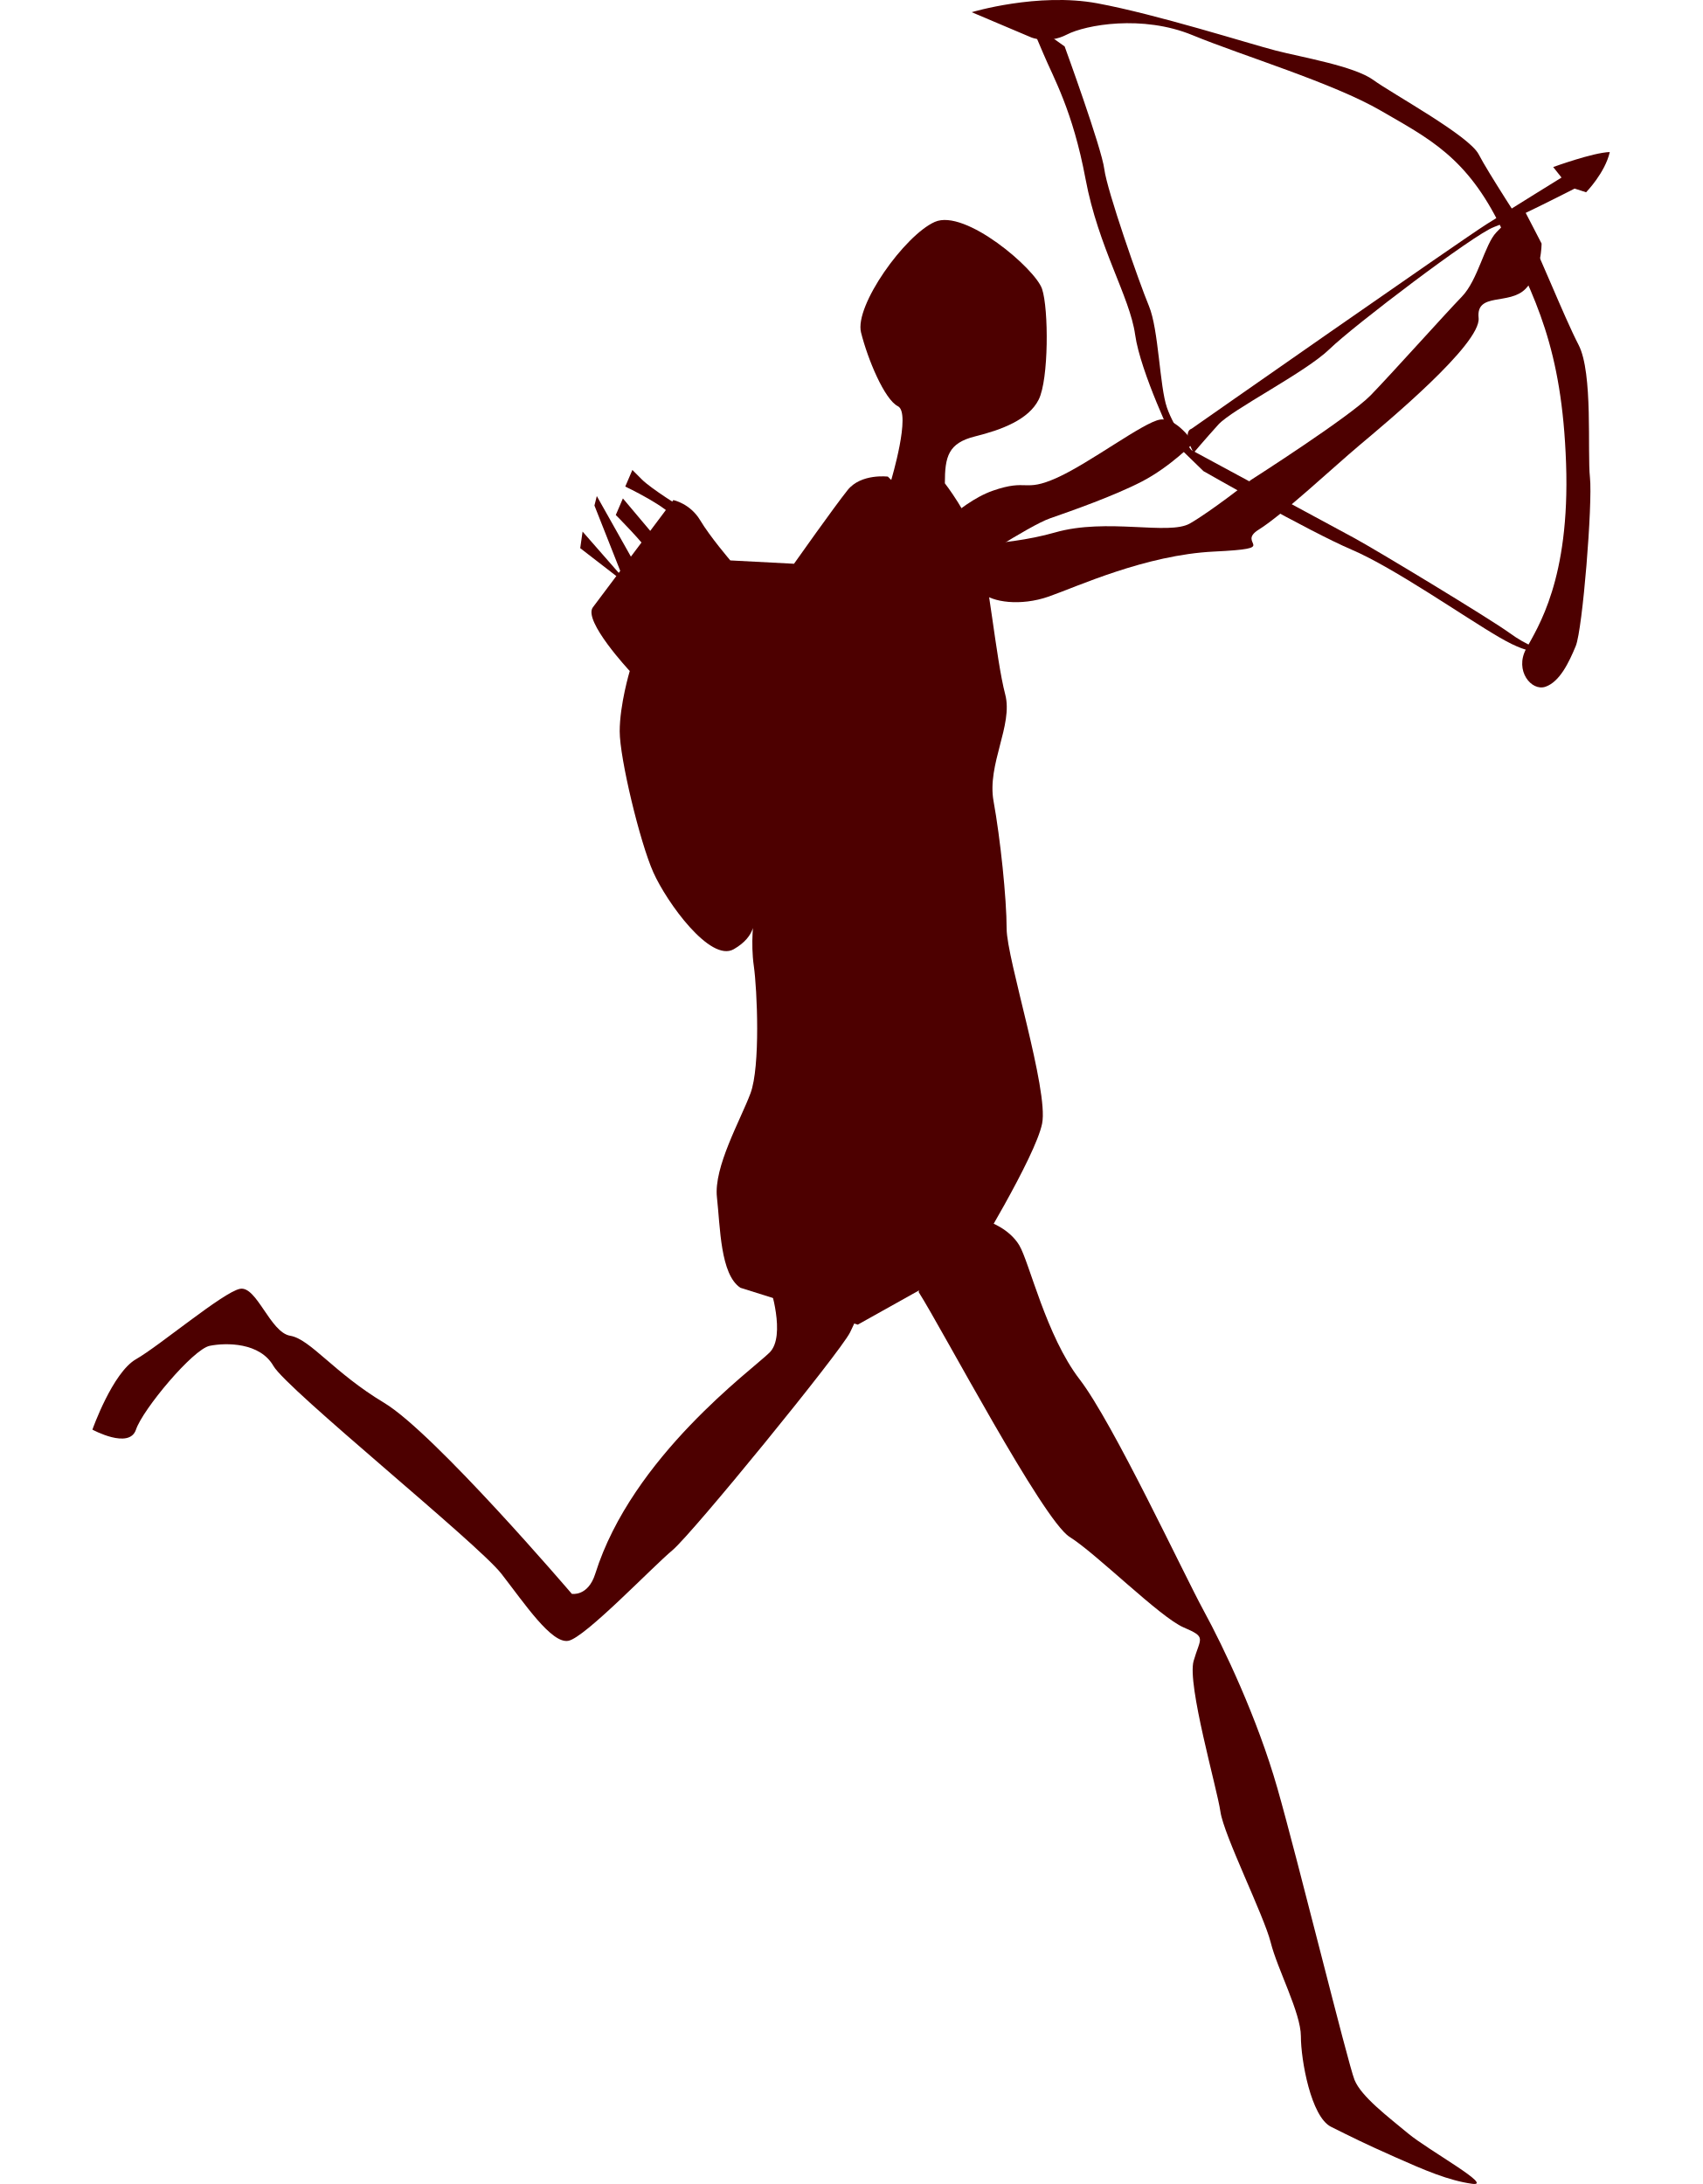
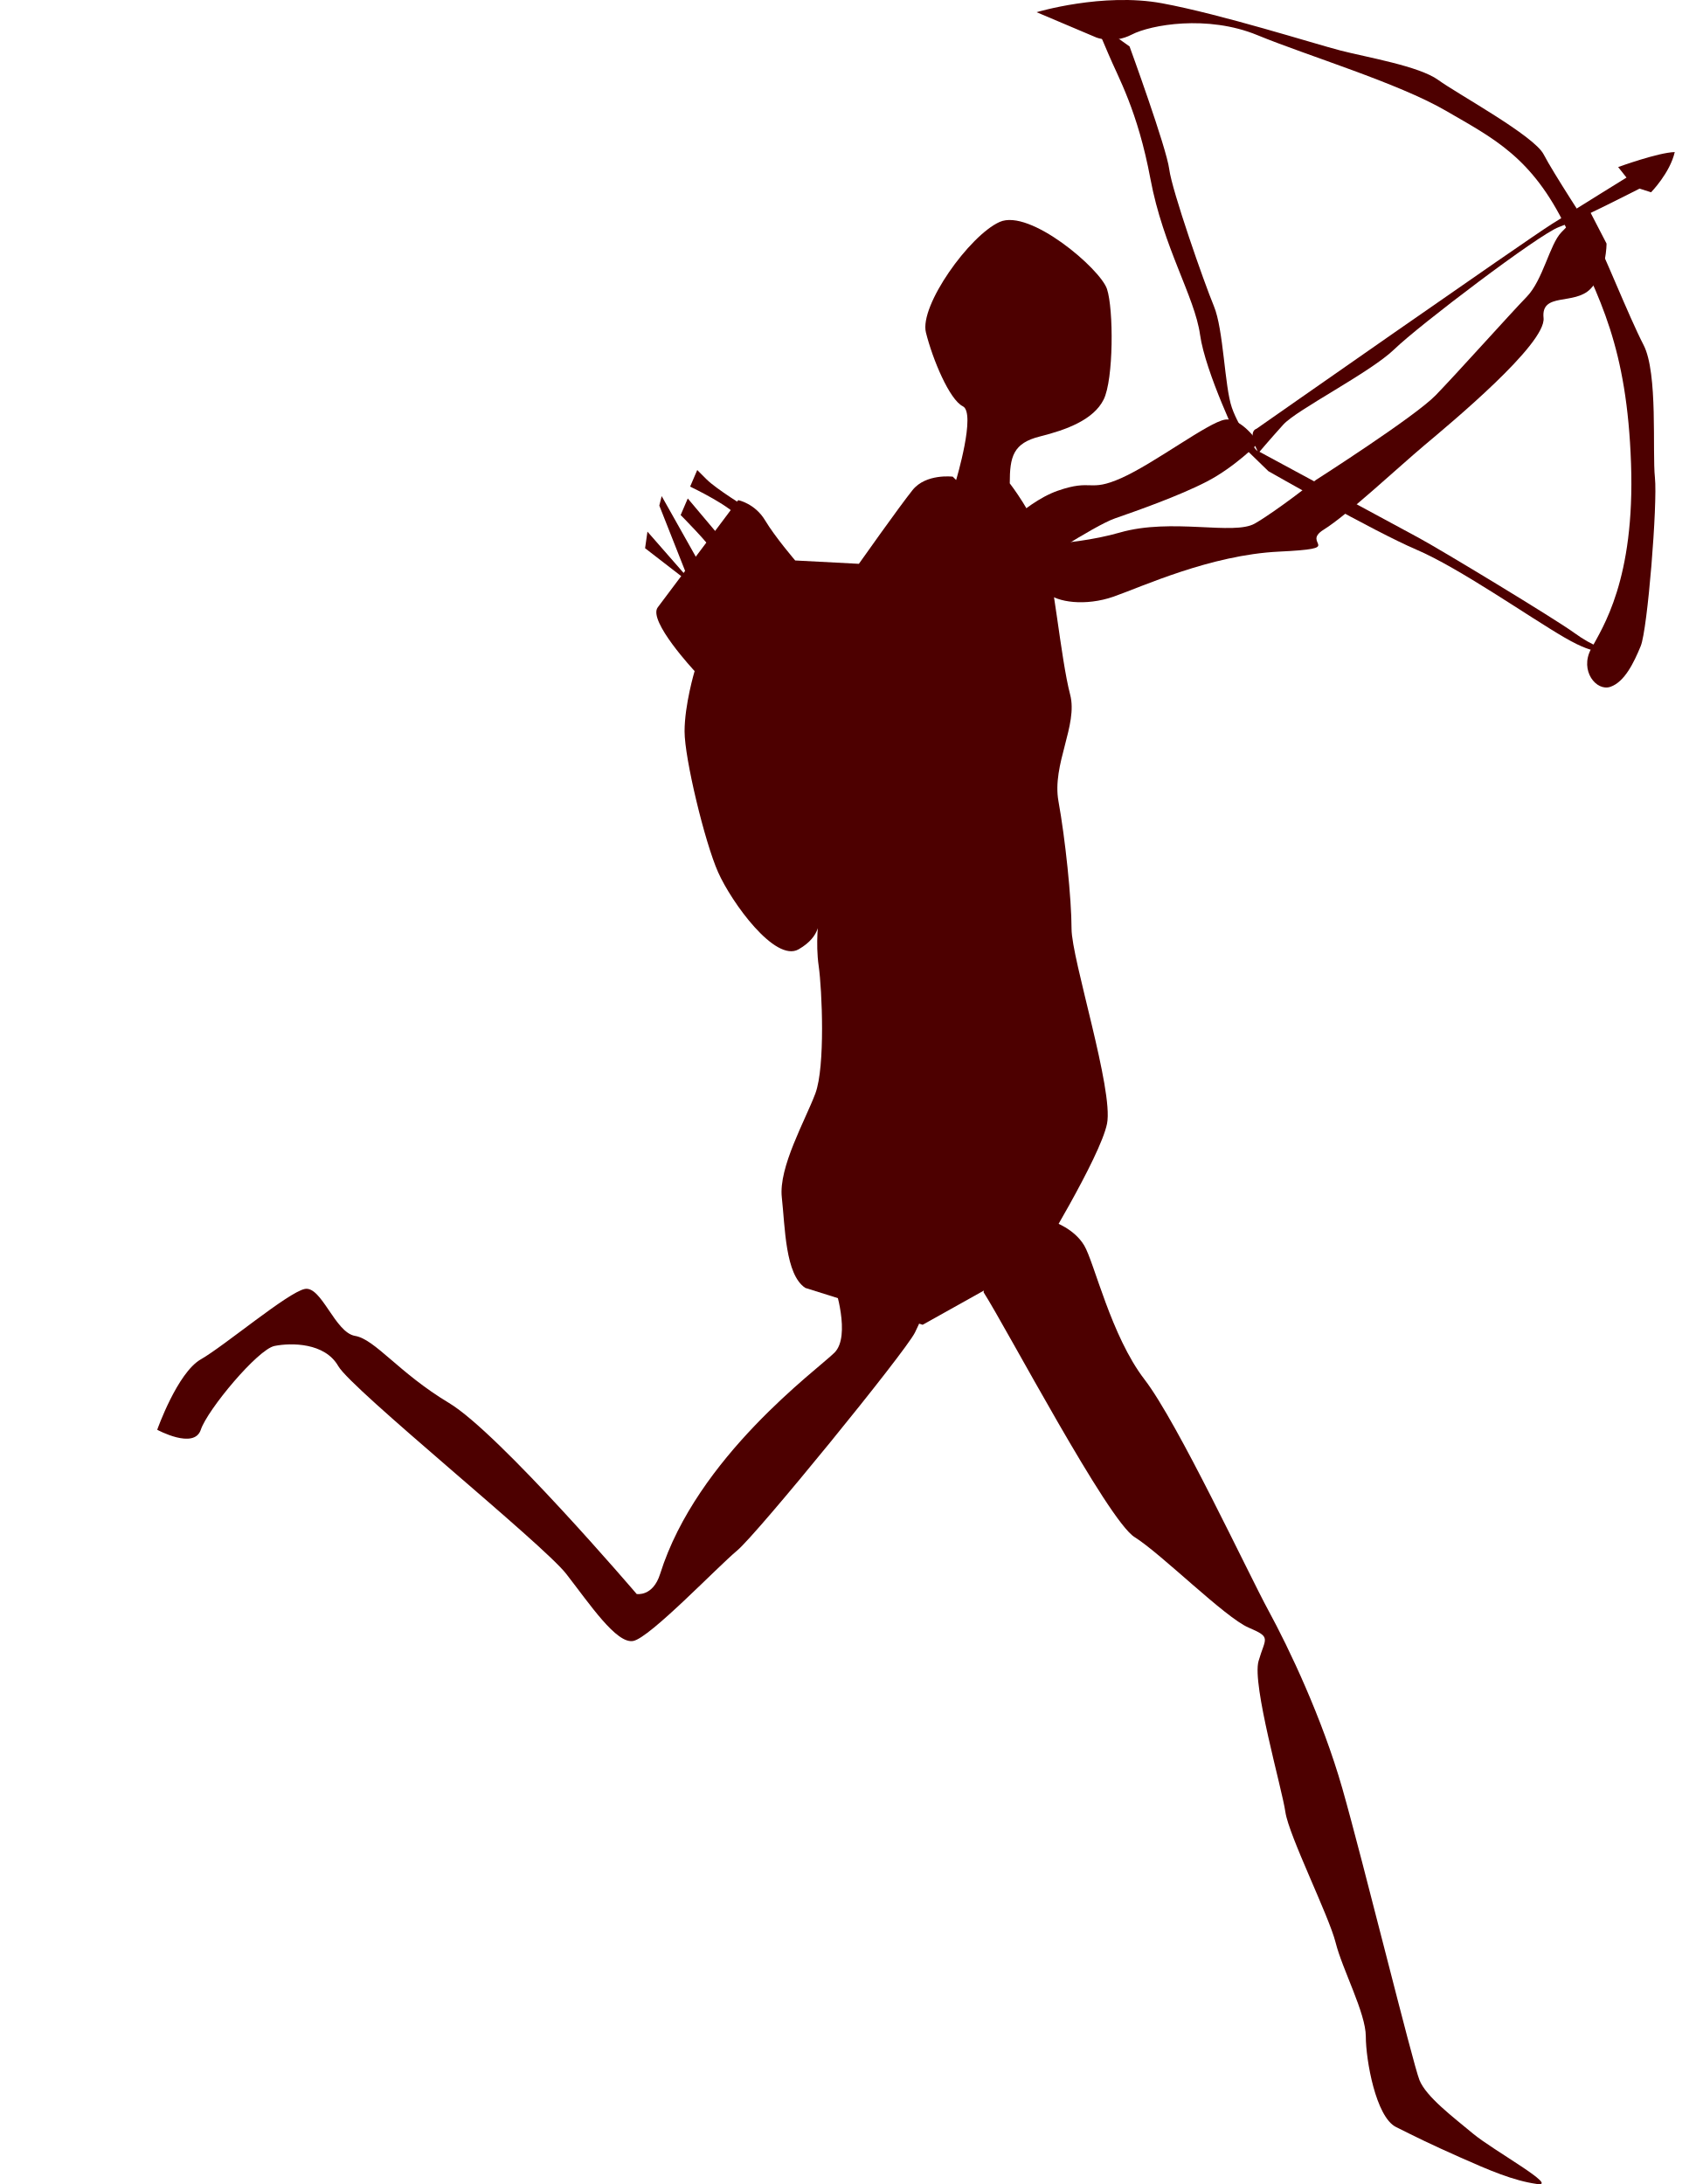
- <svg xmlns="http://www.w3.org/2000/svg" width="62.27mm" height="79.912mm" viewBox="0 0 62.27 79.912" version="1.1" id="svg1">
-   <g transform="translate(3.3801,0) scale(0.9495436)">
-     <defs id="defs1" />
-     <path style="fill:#4d0000;fill-opacity:1;stroke:none;stroke-width:6;stroke-linecap:square;paint-order:markers stroke fill" d="m 32.842,18.625 c 0,-1.033 0.129,-1.55 1.162,-1.808 1.033,-0.258 2.067,-0.646 2.454,-1.421 0.387,-0.775 0.387,-3.487 0.129,-4.262 -0.258,-0.775 -2.971,-3.1 -4.133,-2.583 -1.162,0.517 -3.1,3.229 -2.841,4.262 0.258,1.033 0.904,2.583 1.421,2.841 0.517,0.258 -0.258,2.841 -0.258,2.841 l -0.129,-0.129 c 0,0 -1.033,-0.129 -1.55,0.517 -0.517,0.646 -2.067,2.841 -2.067,2.841 l -2.454,-0.129 c 0,0 -0.775,-0.904 -1.162,-1.55 -0.387,-0.646 -1.033,-0.775 -1.033,-0.775 0,0 -2.712,3.616 -3.1,4.133 -0.387,0.517 1.421,2.454 1.421,2.454 0,0 -0.387,1.292 -0.387,2.325 0,1.033 0.775,4.262 1.292,5.425 0.517,1.162 2.196,3.487 3.1,2.971 0.904,-0.517 0.775,-1.162 0.775,-1.162 0,0 -0.129,0.904 0,1.808 0.129,0.904 0.258,3.875 -0.129,4.908 -0.387,1.033 -1.421,2.841 -1.292,4.004 0.129,1.162 0.129,2.971 0.904,3.487 l 4.521,1.421 4.391,-2.454 c 0,0 2.454,-4.004 2.712,-5.295 0.258,-1.292 -1.367,-6.347 -1.367,-7.51 0,-1.162 -0.245,-3.491 -0.504,-4.912 -0.258,-1.421 0.76,-2.934 0.45,-4.111 -0.365,-1.388 -0.646,-4.65 -1.033,-5.812 -0.387,-1.162 -1.292,-2.325 -1.292,-2.325 z" id="path1-6" />
-     <path style="fill:#4d0000;fill-opacity:1;stroke:none;stroke-width:6;stroke-linecap:square;paint-order:markers stroke fill" d="m 32.432,21.042 c 0,0 2.65,0.054 4.651,-0.523 2.001,-0.576 4.386,0.121 5.201,-0.348 0.815,-0.468 2.351,-1.677 2.351,-1.677 0,0 3.802,-2.429 4.612,-3.262 0.81,-0.834 2.878,-3.146 3.508,-3.795 0.63,-0.648 0.885,-2.022 1.335,-2.485 0.45,-0.463 0.99,-1.019 0.99,-1.019 l 0.751,1.451 c 0,0 0.016,1.096 -0.615,1.744 -0.63,0.648 -1.916,0.118 -1.811,1.122 0.106,1.003 -3.596,4.07 -4.589,4.906 -0.993,0.836 -2.976,2.691 -3.881,3.252 -0.905,0.561 0.924,0.718 -1.723,0.846 -2.647,0.129 -5.278,1.353 -6.369,1.734 -1.091,0.381 -2.189,0.214 -2.56,-0.146 -0.37,-0.36 -1.852,-1.801 -1.852,-1.801 z" id="path2-2" />
-     <path style="fill:#4d0000;fill-opacity:1;stroke:none;stroke-width:6;stroke-linecap:square;paint-order:markers stroke fill" d="m 31.885,21.05 c 0,0 1.438,-1.664 2.801,-2.14 1.363,-0.476 1.188,0.075 2.459,-0.492 1.271,-0.566 3.349,-2.148 3.987,-2.249 0.638,-0.1 1.291,0.895 1.291,0.895 0,0 -0.9,0.926 -1.988,1.49 -1.088,0.563 -2.724,1.135 -3.542,1.42 -0.818,0.286 -3.352,1.966 -3.352,1.966 z" id="path3-8" />
-     <path style="fill:#4d0000;fill-opacity:1;stroke:none;stroke-width:6;stroke-linecap:square;paint-order:markers stroke fill" d="m 33.876,0.47 c 0,0 2.547,-0.767 4.836,-0.343 2.289,0.424 5.868,1.561 6.876,1.821 1.008,0.26 3.023,0.597 3.761,1.134 0.738,0.538 3.684,2.14 4.059,2.865 0.376,0.725 1.683,2.716 1.963,3.169 0.28,0.453 1.322,3.087 1.886,4.175 0.563,1.088 0.332,4.105 0.438,5.109 0.106,1.003 -0.282,5.85 -0.547,6.493 -0.265,0.643 -0.62,1.379 -1.165,1.569 -0.545,0.19 -1.196,-0.622 -0.751,-1.451 0.445,-0.828 1.698,-2.673 1.543,-7.146 -0.155,-4.473 -1.186,-6.377 -2.504,-9.098 C 52.954,6.046 51.482,5.336 49.64,4.266 47.798,3.196 44.313,2.149 42.383,1.355 40.454,0.56 38.268,0.956 37.542,1.332 36.817,1.708 36.174,1.443 36.174,1.443 Z" id="path4-1" />
-     <path style="fill:#4d0000;fill-opacity:1;stroke:none;stroke-width:6;stroke-linecap:square;paint-order:markers stroke fill" d="m 37.457,1.79 c 0,0 1.425,3.907 1.528,4.728 0.103,0.821 1.341,4.365 1.719,5.273 0.378,0.908 0.409,3.1 0.695,3.918 0.286,0.818 0.937,1.631 0.937,1.631 0,0 5.431,2.937 6.259,3.382 0.828,0.445 5.25,3.122 5.989,3.66 0.738,0.538 1.196,0.622 1.196,0.622 0,0 -0.177,0.368 -1.559,-0.435 -1.381,-0.802 -4.057,-2.683 -5.711,-3.39 -1.654,-0.707 -5.706,-3.025 -5.706,-3.025 L 41.693,17.074 c 0,0 -1.317,-2.721 -1.521,-4.18 C 39.969,11.436 38.755,9.535 38.261,6.893 37.767,4.251 37.018,2.983 36.64,2.075 36.261,1.167 36.074,0.804 36.074,0.804 Z" id="path5-7" />
-     <path style="fill:#4d0000;fill-opacity:1;stroke:none;stroke-width:6;stroke-linecap:square;paint-order:markers stroke fill" d="m 42.349,16.519 c 0,0 10.391,-7.269 11.381,-7.891 0.99,-0.622 2.87,-1.786 2.87,-1.786 L 56.279,6.437 c 0,0 1.535,-0.56 2.18,-0.578 -0.184,0.806 -0.913,1.55 -0.913,1.55 L 57.104,7.267 c 0,0 -2.344,1.203 -3.111,1.483 -0.767,0.28 -5.398,3.795 -6.329,4.7 -0.931,0.905 -3.759,2.328 -4.286,2.911 -0.526,0.583 -0.951,1.086 -0.951,1.086 0,0 -0.462,-0.788 -0.078,-0.928 z" id="path6-2" />
-     <path style="fill:#4d0000;fill-opacity:1;stroke:none;stroke-width:6;stroke-linecap:square;paint-order:markers stroke fill" d="m 22.721,19.571 c 0,0 -1.187,-0.731 -1.553,-1.096 -0.365,-0.365 -0.365,-0.365 -0.365,-0.365 l -0.274,0.639 c 0,0 1.735,0.822 1.918,1.279 0.183,0.457 0.274,-0.457 0.274,-0.457 z" id="path7-7" />
-     <path style="fill:#4d0000;fill-opacity:1;stroke:none;stroke-width:6;stroke-linecap:square;paint-order:markers stroke fill" d="m 21.899,20.941 -1.461,-1.735 -0.274,0.639 c 0,0 1.096,1.096 1.37,1.553 0.274,0.457 0.365,-0.457 0.365,-0.457 z" id="path8-6" />
-     <path style="fill:#4d0000;fill-opacity:1;stroke:none;stroke-width:6;stroke-linecap:square;paint-order:markers stroke fill" d="m 21.077,22.037 -1.644,-2.922 -0.091,0.365 1.37,3.47 z" id="path9-5" />
-     <path style="fill:#4d0000;fill-opacity:1;stroke:none;stroke-width:6;stroke-linecap:square;paint-order:markers stroke fill" d="m 20.803,22.676 -1.918,-2.192 -0.091,0.639 z" id="path10-2" />
-     <path style="fill:#4d0000;fill-opacity:1;stroke:none;stroke-width:1;stroke-linecap:square;stroke-dasharray:none;stroke-opacity:1;paint-order:markers stroke fill" d="m 26.09,49.535 c 0,0 0.646,1.937 -10e-7,2.583 -0.646,0.646 -5.295,4.004 -6.716,8.524 -0.279,0.889 -0.904,0.775 -0.904,0.775 0,0 -5.295,-6.2 -7.233,-7.362 -1.937,-1.162 -2.841,-2.454 -3.616,-2.583 -0.775,-0.129 -1.292,-1.937 -1.937,-1.808 -0.646,0.129 -3.1,2.196 -4.004,2.712 C 0.775,52.893 0,55.089 0,55.089 c 0,0 1.421,0.775 1.679,0 0.258,-0.775 2.196,-3.1 2.841,-3.229 0.646,-0.129 1.937,-0.129 2.454,0.775 0.517,0.904 7.879,6.845 8.783,8.008 0.904,1.162 1.937,2.712 2.583,2.583 0.646,-0.129 3.229,-2.841 4.004,-3.487 0.775,-0.646 6.458,-7.62 6.845,-8.395 0.387,-0.775 0.775,-1.808 -0.387,-1.808 -1.162,0 -2.712,0 -2.712,0 z" id="path13" />
-     <path style="fill:#4d0000;fill-opacity:1;stroke:none;stroke-width:1;stroke-linecap:square;stroke-dasharray:none;stroke-opacity:1;paint-order:markers stroke fill" d="m 31.836,49.794 c 0.904,1.421 4.779,8.783 5.812,9.429 1.033,0.646 3.487,3.1 4.391,3.487 0.904,0.387 0.646,0.387 0.387,1.292 -0.258,0.904 0.904,4.908 1.033,5.812 0.129,0.904 1.679,4.004 1.937,5.037 0.258,1.033 1.162,2.712 1.162,3.616 0,0.904 0.387,3.1 1.162,3.487 0.775,0.387 1.292,0.646 2.454,1.162 1.162,0.517 2.067,0.904 2.971,1.033 0.904,0.129 -1.679,-1.292 -2.454,-1.937 -0.775,-0.646 -1.808,-1.421 -2.067,-2.067 -0.258,-0.646 -2.196,-8.524 -2.971,-11.237 -0.775,-2.712 -2.067,-5.425 -2.841,-6.845 -0.775,-1.421 -3.487,-7.233 -4.779,-8.912 -1.292,-1.679 -1.937,-4.521 -2.325,-5.166 -0.387,-0.646 -1.162,-0.904 -1.162,-0.904 0,0 -1.421,-0.517 -1.937,0.129 -0.517,0.646 -0.775,2.583 -0.775,2.583 z" id="path14" />
-   </g>
+ <svg xmlns="http://www.w3.org/2000/svg" width="62.27mm" height="79.912mm" viewBox="-6.056 0 65.572 84.15" version="1.1" id="svg1">
+   <defs id="defs1" />
+   <path style="fill:#4d0000;fill-opacity:1;stroke:none;stroke-width:6;stroke-linecap:square;paint-order:markers stroke fill" d="m 32.842,18.625 c 0,-1.033 0.129,-1.55 1.162,-1.808 1.033,-0.258 2.067,-0.646 2.454,-1.421 0.387,-0.775 0.387,-3.487 0.129,-4.262 -0.258,-0.775 -2.971,-3.1 -4.133,-2.583 -1.162,0.517 -3.1,3.229 -2.841,4.262 0.258,1.033 0.904,2.583 1.421,2.841 0.517,0.258 -0.258,2.841 -0.258,2.841 l -0.129,-0.129 c 0,0 -1.033,-0.129 -1.55,0.517 -0.517,0.646 -2.067,2.841 -2.067,2.841 l -2.454,-0.129 c 0,0 -0.775,-0.904 -1.162,-1.55 -0.387,-0.646 -1.033,-0.775 -1.033,-0.775 0,0 -2.712,3.616 -3.1,4.133 -0.387,0.517 1.421,2.454 1.421,2.454 0,0 -0.387,1.292 -0.387,2.325 0,1.033 0.775,4.262 1.292,5.425 0.517,1.162 2.196,3.487 3.1,2.971 0.904,-0.517 0.775,-1.162 0.775,-1.162 0,0 -0.129,0.904 0,1.808 0.129,0.904 0.258,3.875 -0.129,4.908 -0.387,1.033 -1.421,2.841 -1.292,4.004 0.129,1.162 0.129,2.971 0.904,3.487 l 4.521,1.421 4.391,-2.454 c 0,0 2.454,-4.004 2.712,-5.295 0.258,-1.292 -1.367,-6.347 -1.367,-7.51 0,-1.162 -0.245,-3.491 -0.504,-4.912 -0.258,-1.421 0.76,-2.934 0.45,-4.111 -0.365,-1.388 -0.646,-4.65 -1.033,-5.812 -0.387,-1.162 -1.292,-2.325 -1.292,-2.325 z" id="path1-6" />
+   <path style="fill:#4d0000;fill-opacity:1;stroke:none;stroke-width:6;stroke-linecap:square;paint-order:markers stroke fill" d="m 32.432,21.042 c 0,0 2.65,0.054 4.651,-0.523 2.001,-0.576 4.386,0.121 5.201,-0.348 0.815,-0.468 2.351,-1.677 2.351,-1.677 0,0 3.802,-2.429 4.612,-3.262 0.81,-0.834 2.878,-3.146 3.508,-3.795 0.63,-0.648 0.885,-2.022 1.335,-2.485 0.45,-0.463 0.99,-1.019 0.99,-1.019 l 0.751,1.451 c 0,0 0.016,1.096 -0.615,1.744 -0.63,0.648 -1.916,0.118 -1.811,1.122 0.106,1.003 -3.596,4.07 -4.589,4.906 -0.993,0.836 -2.976,2.691 -3.881,3.252 -0.905,0.561 0.924,0.718 -1.723,0.846 -2.647,0.129 -5.278,1.353 -6.369,1.734 -1.091,0.381 -2.189,0.214 -2.56,-0.146 -0.37,-0.36 -1.852,-1.801 -1.852,-1.801 z" id="path2-2" />
+   <path style="fill:#4d0000;fill-opacity:1;stroke:none;stroke-width:6;stroke-linecap:square;paint-order:markers stroke fill" d="m 31.885,21.05 c 0,0 1.438,-1.664 2.801,-2.14 1.363,-0.476 1.188,0.075 2.459,-0.492 1.271,-0.566 3.349,-2.148 3.987,-2.249 0.638,-0.1 1.291,0.895 1.291,0.895 0,0 -0.9,0.926 -1.988,1.49 -1.088,0.563 -2.724,1.135 -3.542,1.42 -0.818,0.286 -3.352,1.966 -3.352,1.966 z" id="path3-8" />
+   <path style="fill:#4d0000;fill-opacity:1;stroke:none;stroke-width:6;stroke-linecap:square;paint-order:markers stroke fill" d="m 33.876,0.47 c 0,0 2.547,-0.767 4.836,-0.343 2.289,0.424 5.868,1.561 6.876,1.821 1.008,0.26 3.023,0.597 3.761,1.134 0.738,0.538 3.684,2.14 4.059,2.865 0.376,0.725 1.683,2.716 1.963,3.169 0.28,0.453 1.322,3.087 1.886,4.175 0.563,1.088 0.332,4.105 0.438,5.109 0.106,1.003 -0.282,5.85 -0.547,6.493 -0.265,0.643 -0.62,1.379 -1.165,1.569 -0.545,0.19 -1.196,-0.622 -0.751,-1.451 0.445,-0.828 1.698,-2.673 1.543,-7.146 -0.155,-4.473 -1.186,-6.377 -2.504,-9.098 C 52.954,6.046 51.482,5.336 49.64,4.266 47.798,3.196 44.313,2.149 42.383,1.355 40.454,0.56 38.268,0.956 37.542,1.332 36.817,1.708 36.174,1.443 36.174,1.443 Z" id="path4-1" />
+   <path style="fill:#4d0000;fill-opacity:1;stroke:none;stroke-width:6;stroke-linecap:square;paint-order:markers stroke fill" d="m 37.457,1.79 c 0,0 1.425,3.907 1.528,4.728 0.103,0.821 1.341,4.365 1.719,5.273 0.378,0.908 0.409,3.1 0.695,3.918 0.286,0.818 0.937,1.631 0.937,1.631 0,0 5.431,2.937 6.259,3.382 0.828,0.445 5.25,3.122 5.989,3.66 0.738,0.538 1.196,0.622 1.196,0.622 0,0 -0.177,0.368 -1.559,-0.435 -1.381,-0.802 -4.057,-2.683 -5.711,-3.39 -1.654,-0.707 -5.706,-3.025 -5.706,-3.025 L 41.693,17.074 c 0,0 -1.317,-2.721 -1.521,-4.18 C 39.969,11.436 38.755,9.535 38.261,6.893 37.767,4.251 37.018,2.983 36.64,2.075 36.261,1.167 36.074,0.804 36.074,0.804 Z" id="path5-7" />
+   <path style="fill:#4d0000;fill-opacity:1;stroke:none;stroke-width:6;stroke-linecap:square;paint-order:markers stroke fill" d="m 42.349,16.519 c 0,0 10.391,-7.269 11.381,-7.891 0.99,-0.622 2.87,-1.786 2.87,-1.786 L 56.279,6.437 c 0,0 1.535,-0.56 2.18,-0.578 -0.184,0.806 -0.913,1.55 -0.913,1.55 L 57.104,7.267 c 0,0 -2.344,1.203 -3.111,1.483 -0.767,0.28 -5.398,3.795 -6.329,4.7 -0.931,0.905 -3.759,2.328 -4.286,2.911 -0.526,0.583 -0.951,1.086 -0.951,1.086 0,0 -0.462,-0.788 -0.078,-0.928 z" id="path6-2" />
+   <path style="fill:#4d0000;fill-opacity:1;stroke:none;stroke-width:6;stroke-linecap:square;paint-order:markers stroke fill" d="m 22.721,19.571 c 0,0 -1.187,-0.731 -1.553,-1.096 -0.365,-0.365 -0.365,-0.365 -0.365,-0.365 l -0.274,0.639 c 0,0 1.735,0.822 1.918,1.279 0.183,0.457 0.274,-0.457 0.274,-0.457 z" id="path7-7" />
+   <path style="fill:#4d0000;fill-opacity:1;stroke:none;stroke-width:6;stroke-linecap:square;paint-order:markers stroke fill" d="m 21.899,20.941 -1.461,-1.735 -0.274,0.639 c 0,0 1.096,1.096 1.37,1.553 0.274,0.457 0.365,-0.457 0.365,-0.457 z" id="path8-6" />
+   <path style="fill:#4d0000;fill-opacity:1;stroke:none;stroke-width:6;stroke-linecap:square;paint-order:markers stroke fill" d="m 21.077,22.037 -1.644,-2.922 -0.091,0.365 1.37,3.47 z" id="path9-5" />
+   <path style="fill:#4d0000;fill-opacity:1;stroke:none;stroke-width:6;stroke-linecap:square;paint-order:markers stroke fill" d="m 20.803,22.676 -1.918,-2.192 -0.091,0.639 z" id="path10-2" />
+   <path style="fill:#4d0000;fill-opacity:1;stroke:none;stroke-width:1;stroke-linecap:square;stroke-dasharray:none;stroke-opacity:1;paint-order:markers stroke fill" d="m 26.09,49.535 c 0,0 0.646,1.937 -10e-7,2.583 -0.646,0.646 -5.295,4.004 -6.716,8.524 -0.279,0.889 -0.904,0.775 -0.904,0.775 0,0 -5.295,-6.2 -7.233,-7.362 -1.937,-1.162 -2.841,-2.454 -3.616,-2.583 -0.775,-0.129 -1.292,-1.937 -1.937,-1.808 -0.646,0.129 -3.1,2.196 -4.004,2.712 C 0.775,52.893 0,55.089 0,55.089 c 0,0 1.421,0.775 1.679,0 0.258,-0.775 2.196,-3.1 2.841,-3.229 0.646,-0.129 1.937,-0.129 2.454,0.775 0.517,0.904 7.879,6.845 8.783,8.008 0.904,1.162 1.937,2.712 2.583,2.583 0.646,-0.129 3.229,-2.841 4.004,-3.487 0.775,-0.646 6.458,-7.62 6.845,-8.395 0.387,-0.775 0.775,-1.808 -0.387,-1.808 -1.162,0 -2.712,0 -2.712,0 z" id="path13" />
+   <path style="fill:#4d0000;fill-opacity:1;stroke:none;stroke-width:1;stroke-linecap:square;stroke-dasharray:none;stroke-opacity:1;paint-order:markers stroke fill" d="m 31.836,49.794 c 0.904,1.421 4.779,8.783 5.812,9.429 1.033,0.646 3.487,3.1 4.391,3.487 0.904,0.387 0.646,0.387 0.387,1.292 -0.258,0.904 0.904,4.908 1.033,5.812 0.129,0.904 1.679,4.004 1.937,5.037 0.258,1.033 1.162,2.712 1.162,3.616 0,0.904 0.387,3.1 1.162,3.487 0.775,0.387 1.292,0.646 2.454,1.162 1.162,0.517 2.067,0.904 2.971,1.033 0.904,0.129 -1.679,-1.292 -2.454,-1.937 -0.775,-0.646 -1.808,-1.421 -2.067,-2.067 -0.258,-0.646 -2.196,-8.524 -2.971,-11.237 -0.775,-2.712 -2.067,-5.425 -2.841,-6.845 -0.775,-1.421 -3.487,-7.233 -4.779,-8.912 -1.292,-1.679 -1.937,-4.521 -2.325,-5.166 -0.387,-0.646 -1.162,-0.904 -1.162,-0.904 0,0 -1.421,-0.517 -1.937,0.129 -0.517,0.646 -0.775,2.583 -0.775,2.583 z" id="path14" />
</svg>
